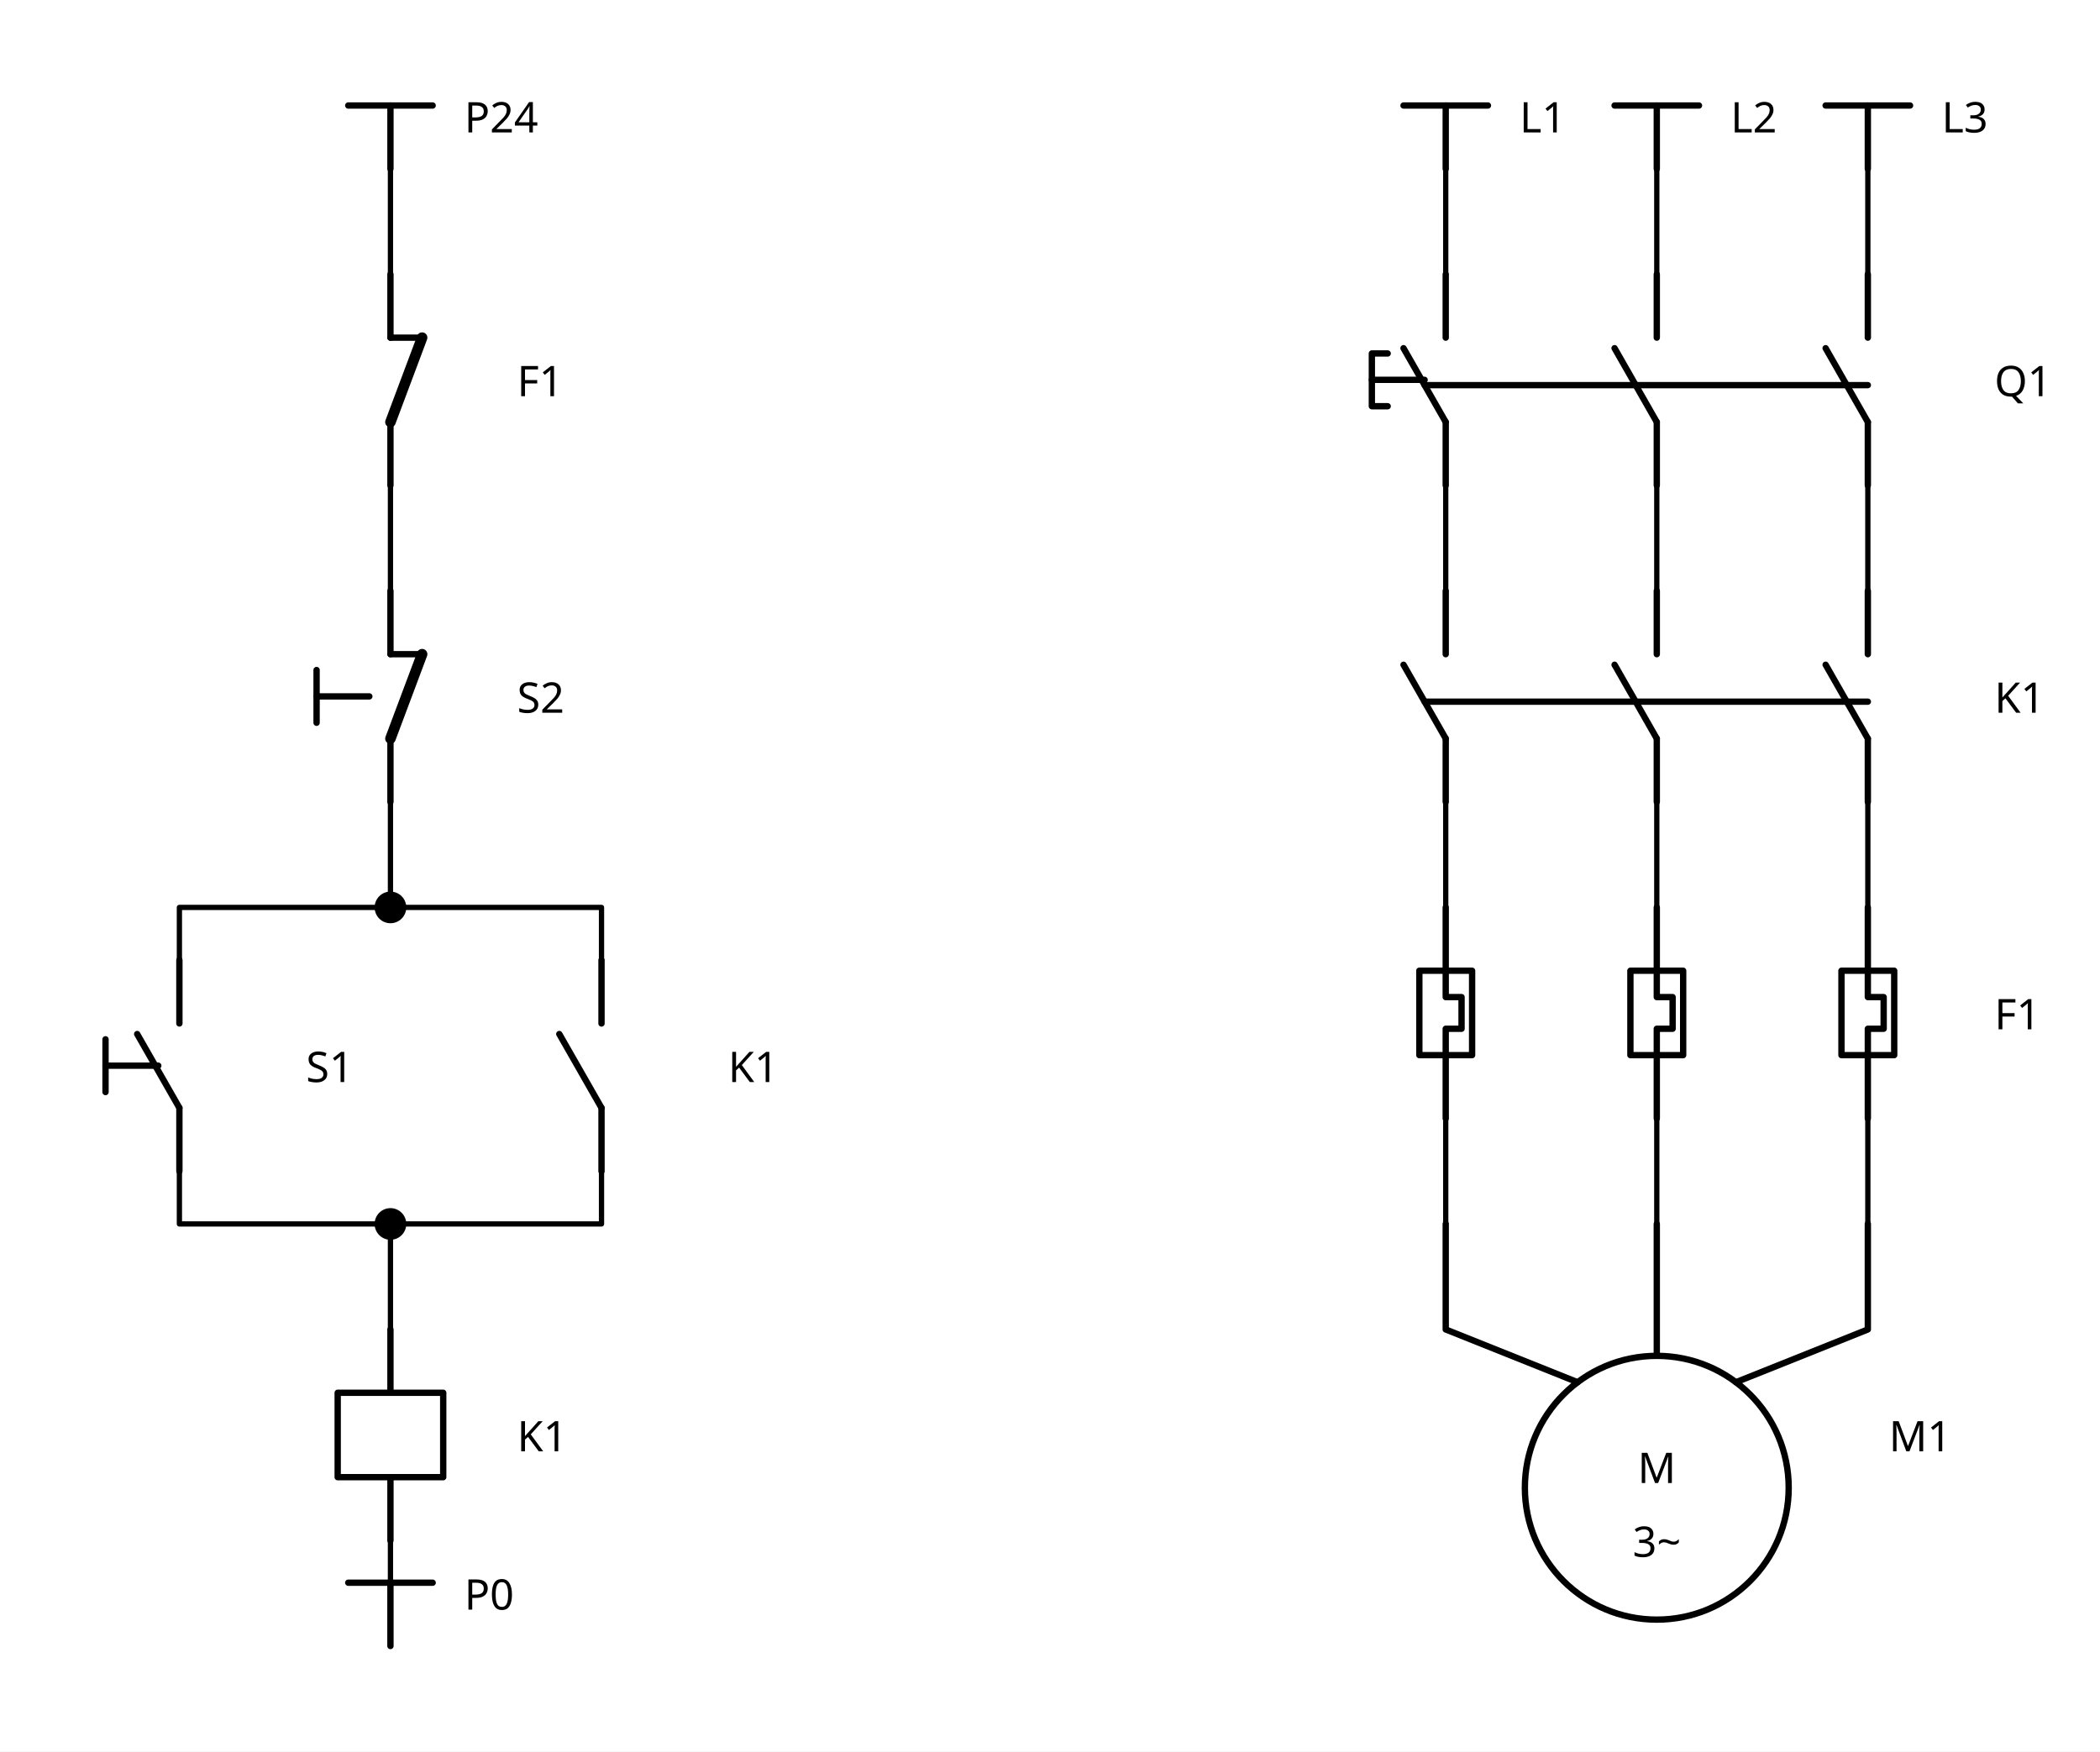
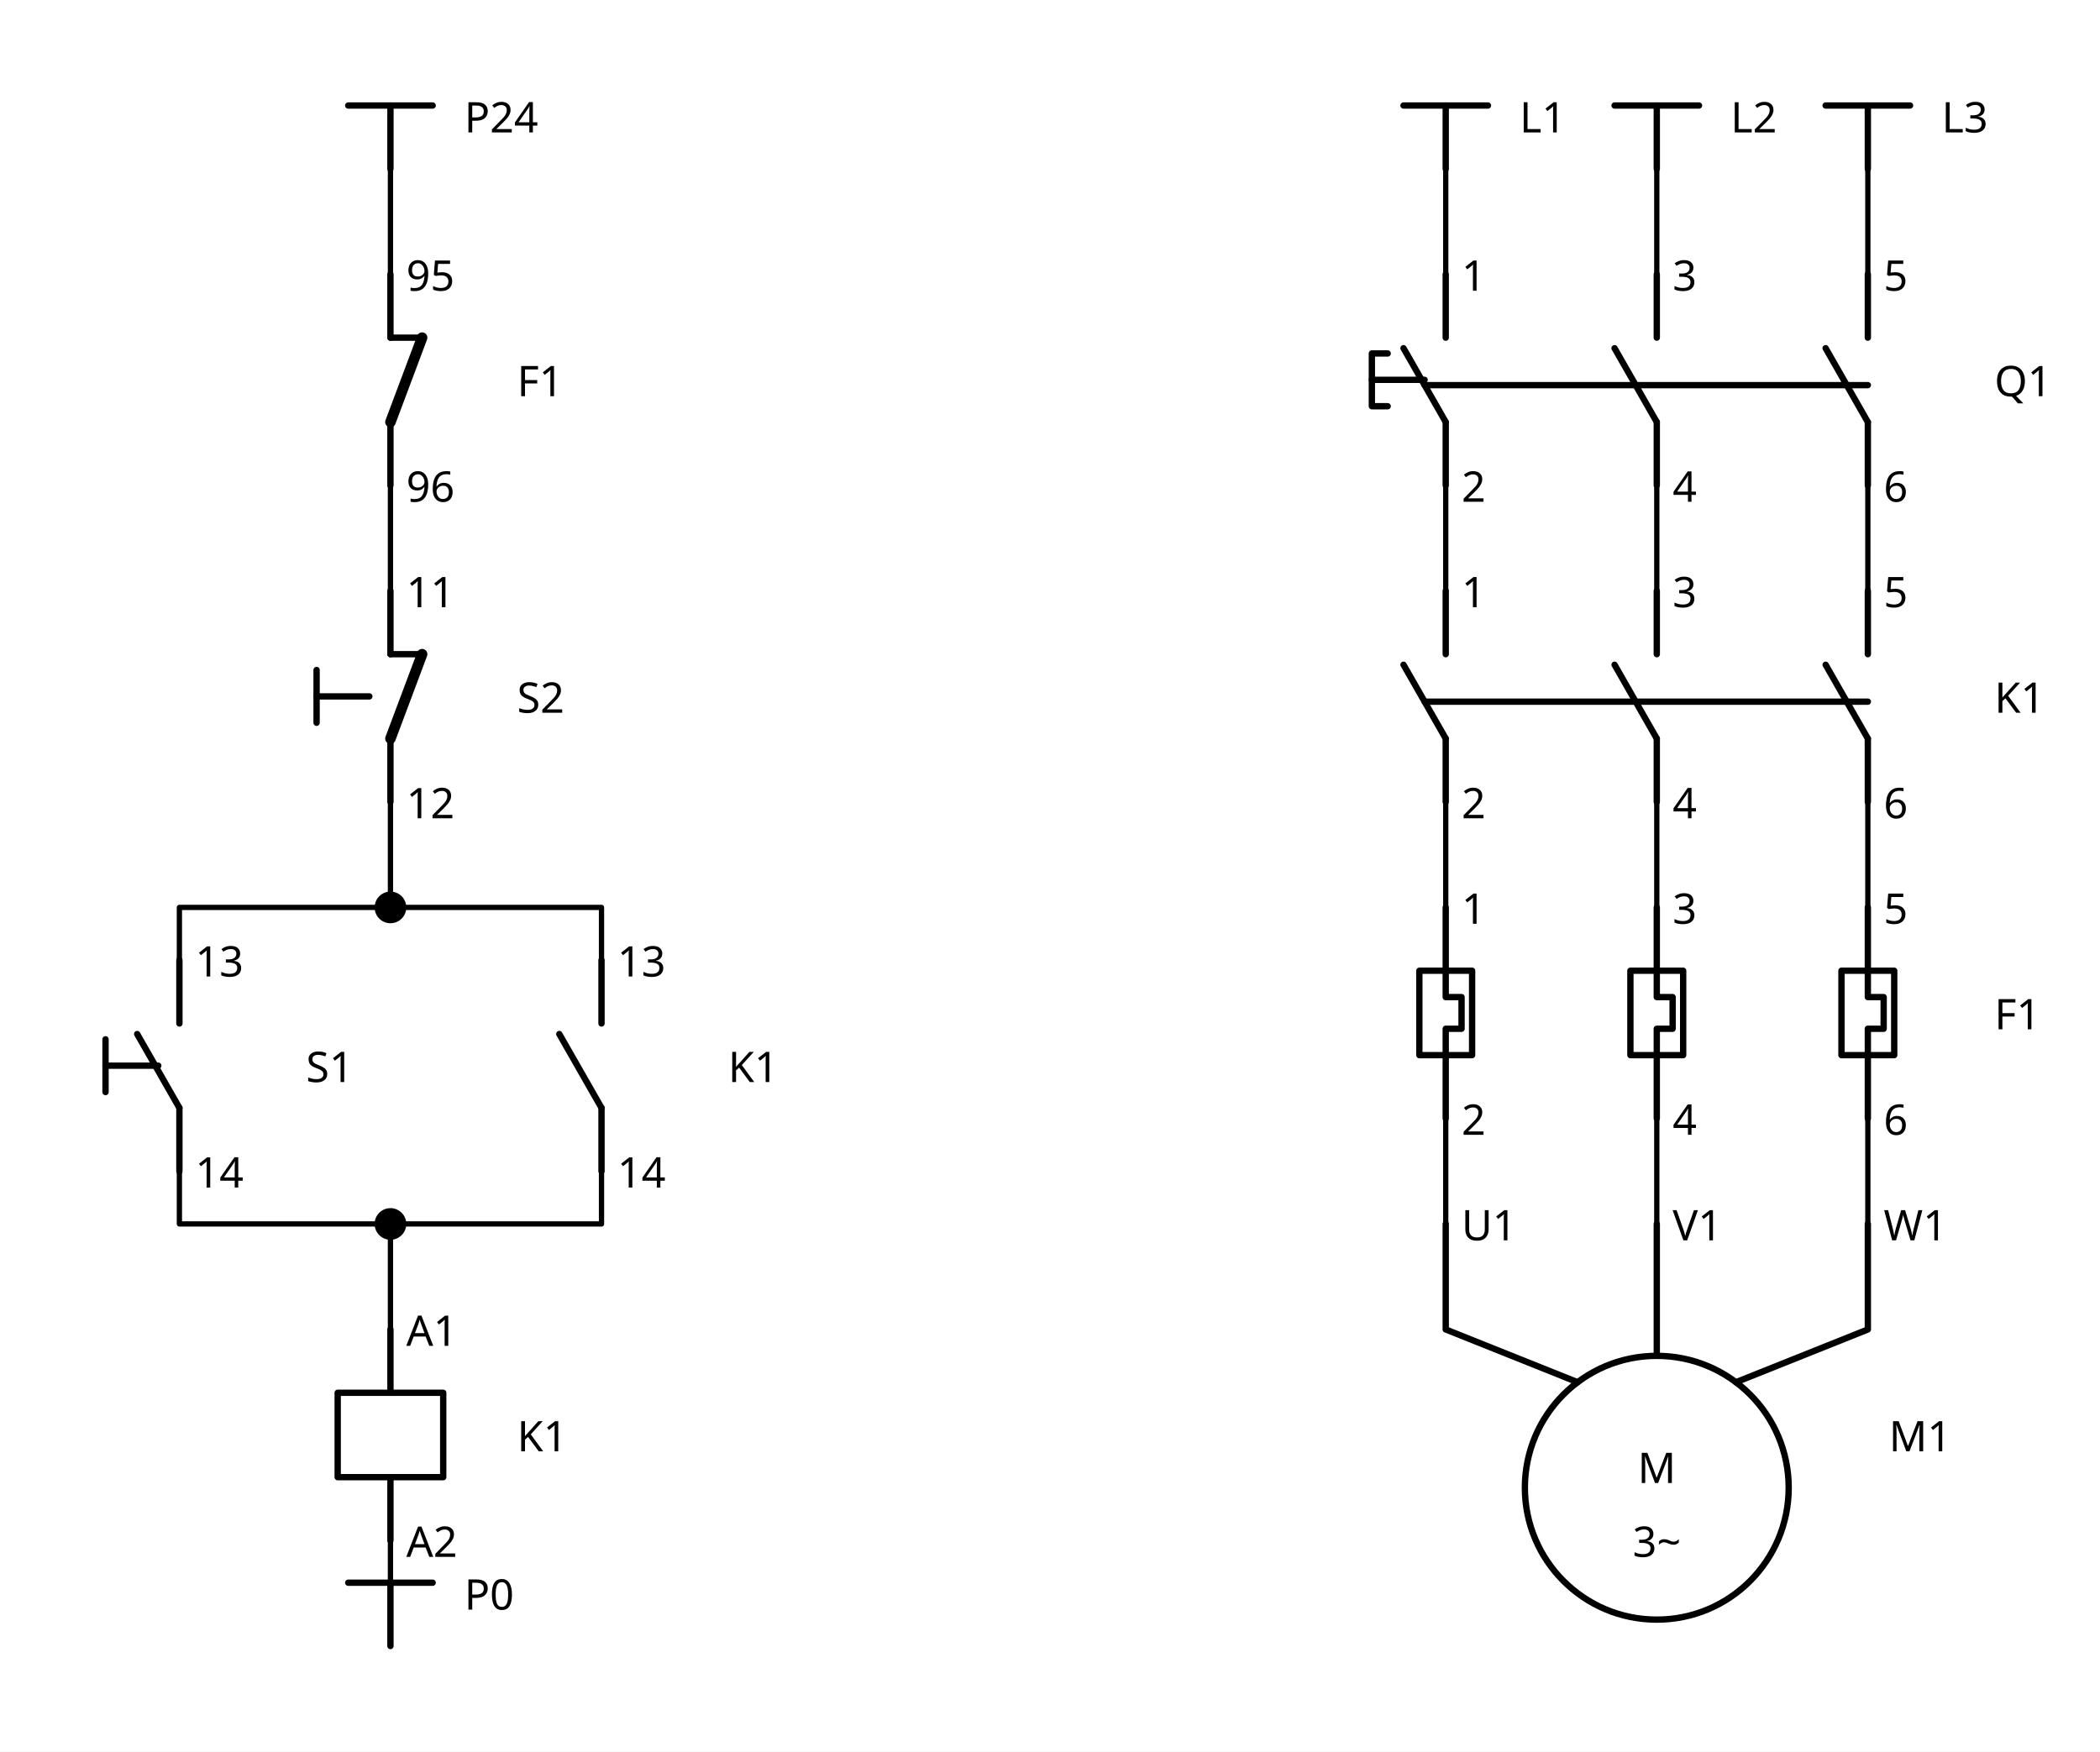
<svg xmlns="http://www.w3.org/2000/svg" version="1.1" viewBox="-74 -32 398 332" width="398" height="332" stroke-linecap="round" stroke-linejoin="round">
  <rect x="-74" y="-32" width="398" height="332" fill="#ffffff" />
  <polyline points="0,0 0,20" fill="none" stroke="#000000" stroke-width="1" />
  <polyline points="0,60 0,80" fill="none" stroke="#000000" stroke-width="1" />
  <polyline points="0,120 0,140" fill="none" stroke="#000000" stroke-width="1" />
  <polyline points="0,140 -40,140 -40,150" fill="none" stroke="#000000" stroke-width="1" />
  <polyline points="0,140 40,140 40,150" fill="none" stroke="#000000" stroke-width="1" />
  <polyline points="-40,190 -40,200 0,200" fill="none" stroke="#000000" stroke-width="1" />
  <polyline points="40,190 40,200 0,200" fill="none" stroke="#000000" stroke-width="1" />
  <polyline points="0,200 0,220" fill="none" stroke="#000000" stroke-width="1" />
  <polyline points="0,260 0,280" fill="none" stroke="#000000" stroke-width="1" />
  <polyline points="200,0 200,20" fill="none" stroke="#000000" stroke-width="1" />
  <polyline points="200,60 200,80" fill="none" stroke="#000000" stroke-width="1" />
  <polyline points="200,120 200,140" fill="none" stroke="#000000" stroke-width="1" />
  <polyline points="200,180 200,200" fill="none" stroke="#000000" stroke-width="1" />
  <polyline points="240,0 240,20" fill="none" stroke="#000000" stroke-width="1" />
  <polyline points="240,60 240,80" fill="none" stroke="#000000" stroke-width="1" />
  <polyline points="240,120 240,140" fill="none" stroke="#000000" stroke-width="1" />
  <polyline points="240,180 240,200" fill="none" stroke="#000000" stroke-width="1" />
  <polyline points="280,0 280,20" fill="none" stroke="#000000" stroke-width="1" />
  <polyline points="280,60 280,80" fill="none" stroke="#000000" stroke-width="1" />
  <polyline points="280,120 280,140" fill="none" stroke="#000000" stroke-width="1" />
  <polyline points="280,180 280,200" fill="none" stroke="#000000" stroke-width="1" />
  <circle cx="0" cy="140" r="3" fill="#000000" />
  <circle cx="0" cy="200" r="3" fill="#000000" />
  <line x1="-8" y1="-12" x2="8" y2="-12" fill="none" stroke="#000000" stroke-width="1.2" />
  <line x1="0" y1="-12" x2="0" y2="0" fill="none" stroke="#000000" stroke-width="1.2" />
  <line x1="-8" y1="268" x2="8" y2="268" fill="none" stroke="#000000" stroke-width="1.2" />
  <line x1="0" y1="268" x2="0" y2="280" fill="none" stroke="#000000" stroke-width="1.2" />
  <line x1="192" y1="-12" x2="208" y2="-12" fill="none" stroke="#000000" stroke-width="1.2" />
  <line x1="200" y1="-12" x2="200" y2="0" fill="none" stroke="#000000" stroke-width="1.2" />
  <line x1="232" y1="-12" x2="248" y2="-12" fill="none" stroke="#000000" stroke-width="1.2" />
  <line x1="240" y1="-12" x2="240" y2="0" fill="none" stroke="#000000" stroke-width="1.2" />
  <line x1="272" y1="-12" x2="288" y2="-12" fill="none" stroke="#000000" stroke-width="1.2" />
  <line x1="280" y1="-12" x2="280" y2="0" fill="none" stroke="#000000" stroke-width="1.2" />
  <line x1="200" y1="20" x2="200" y2="32" fill="none" stroke="#000000" stroke-width="1.2" />
  <line x1="200" y1="48" x2="200" y2="60" fill="none" stroke="#000000" stroke-width="1.2" />
  <line x1="200" y1="48" x2="192" y2="34" fill="none" stroke="#000000" stroke-width="1.2" />
  <line x1="240" y1="20" x2="240" y2="32" fill="none" stroke="#000000" stroke-width="1.2" />
  <line x1="240" y1="48" x2="240" y2="60" fill="none" stroke="#000000" stroke-width="1.2" />
  <line x1="240" y1="48" x2="232" y2="34" fill="none" stroke="#000000" stroke-width="1.2" />
  <line x1="280" y1="20" x2="280" y2="32" fill="none" stroke="#000000" stroke-width="1.2" />
  <line x1="280" y1="48" x2="280" y2="60" fill="none" stroke="#000000" stroke-width="1.2" />
  <line x1="280" y1="48" x2="272" y2="34" fill="none" stroke="#000000" stroke-width="1.2" />
  <line x1="196" y1="41" x2="280" y2="41" fill="none" stroke="#000000" stroke-width="1.2" />
  <line x1="196" y1="40" x2="186" y2="40" fill="none" stroke="#000000" stroke-width="1.2" />
  <polyline points="189,35 186,35 186,45 189,45" fill="none" stroke="#000000" stroke-width="1.2" />
  <line x1="200" y1="140" x2="200" y2="152" fill="none" stroke="#000000" stroke-width="1.2" />
  <line x1="200" y1="168" x2="200" y2="180" fill="none" stroke="#000000" stroke-width="1.2" />
  <rect x="195" y="152" width="10" height="16" fill="none" stroke="#000000" stroke-width="1.2" />
  <polyline points="200,152 200,157 203,157 203,163 200,163 200,168" fill="none" stroke="#000000" stroke-width="1.2" />
  <line x1="240" y1="140" x2="240" y2="152" fill="none" stroke="#000000" stroke-width="1.2" />
  <line x1="240" y1="168" x2="240" y2="180" fill="none" stroke="#000000" stroke-width="1.2" />
  <rect x="235" y="152" width="10" height="16" fill="none" stroke="#000000" stroke-width="1.2" />
  <polyline points="240,152 240,157 243,157 243,163 240,163 240,168" fill="none" stroke="#000000" stroke-width="1.2" />
  <line x1="280" y1="140" x2="280" y2="152" fill="none" stroke="#000000" stroke-width="1.2" />
  <line x1="280" y1="168" x2="280" y2="180" fill="none" stroke="#000000" stroke-width="1.2" />
  <rect x="275" y="152" width="10" height="16" fill="none" stroke="#000000" stroke-width="1.2" />
  <polyline points="280,152 280,157 283,157 283,163 280,163 280,168" fill="none" stroke="#000000" stroke-width="1.2" />
  <line x1="0" y1="20" x2="0" y2="32" fill="none" stroke="#000000" stroke-width="1.2" />
  <line x1="0" y1="48" x2="0" y2="60" fill="none" stroke="#000000" stroke-width="1.2" />
  <line x1="0" y1="32" x2="6" y2="32" fill="none" stroke="#000000" stroke-width="1.2" />
  <line x1="0" y1="48" x2="6" y2="32" fill="none" stroke="#000000" stroke-width="2" />
  <line x1="0" y1="80" x2="0" y2="92" fill="none" stroke="#000000" stroke-width="1.2" />
  <line x1="0" y1="108" x2="0" y2="120" fill="none" stroke="#000000" stroke-width="1.2" />
  <line x1="0" y1="92" x2="6" y2="92" fill="none" stroke="#000000" stroke-width="1.2" />
  <line x1="0" y1="108" x2="6" y2="92" fill="none" stroke="#000000" stroke-width="2" />
  <line x1="-4" y1="100" x2="-14" y2="100" fill="none" stroke="#000000" stroke-width="1.2" />
  <line x1="-14" y1="95" x2="-14" y2="105" fill="none" stroke="#000000" stroke-width="1.2" />
  <line x1="-40" y1="150" x2="-40" y2="162" fill="none" stroke="#000000" stroke-width="1.2" />
  <line x1="-40" y1="178" x2="-40" y2="190" fill="none" stroke="#000000" stroke-width="1.2" />
  <line x1="-40" y1="178" x2="-48" y2="164" fill="none" stroke="#000000" stroke-width="1.2" />
  <line x1="-44" y1="170" x2="-54" y2="170" fill="none" stroke="#000000" stroke-width="1.2" />
  <line x1="-54" y1="165" x2="-54" y2="175" fill="none" stroke="#000000" stroke-width="1.2" />
  <line x1="0" y1="220" x2="0" y2="232" fill="none" stroke="#000000" stroke-width="1.2" />
  <line x1="0" y1="248" x2="0" y2="260" fill="none" stroke="#000000" stroke-width="1.2" />
  <rect x="-10" y="232" width="20" height="16" fill="none" stroke="#000000" stroke-width="1.2" />
  <line x1="200" y1="80" x2="200" y2="92" fill="none" stroke="#000000" stroke-width="1.2" />
  <line x1="200" y1="108" x2="200" y2="120" fill="none" stroke="#000000" stroke-width="1.2" />
  <line x1="200" y1="108" x2="192" y2="94" fill="none" stroke="#000000" stroke-width="1.2" />
  <line x1="240" y1="80" x2="240" y2="92" fill="none" stroke="#000000" stroke-width="1.2" />
  <line x1="240" y1="108" x2="240" y2="120" fill="none" stroke="#000000" stroke-width="1.2" />
  <line x1="240" y1="108" x2="232" y2="94" fill="none" stroke="#000000" stroke-width="1.2" />
  <line x1="280" y1="80" x2="280" y2="92" fill="none" stroke="#000000" stroke-width="1.2" />
  <line x1="280" y1="108" x2="280" y2="120" fill="none" stroke="#000000" stroke-width="1.2" />
  <line x1="280" y1="108" x2="272" y2="94" fill="none" stroke="#000000" stroke-width="1.2" />
  <line x1="196" y1="101" x2="280" y2="101" fill="none" stroke="#000000" stroke-width="1.2" />
  <line x1="40" y1="150" x2="40" y2="162" fill="none" stroke="#000000" stroke-width="1.2" />
  <line x1="40" y1="178" x2="40" y2="190" fill="none" stroke="#000000" stroke-width="1.2" />
  <line x1="40" y1="178" x2="32" y2="164" fill="none" stroke="#000000" stroke-width="1.2" />
  <polyline points="200,200 200,220 225,230" fill="none" stroke="#000000" stroke-width="1.2" />
  <line x1="240" y1="200" x2="240" y2="225" fill="none" stroke="#000000" stroke-width="1.2" />
  <polyline points="280,200 280,220 255,230" fill="none" stroke="#000000" stroke-width="1.2" />
  <circle cx="240" cy="250" r="25" fill="none" stroke="#000000" stroke-width="1.2" />
  <text x="240" y="246" text-anchor="middle" dominant-baseline="central" font-family="sans-serif" font-size="8" fill="#000000">M</text>
  <text x="240" y="260" text-anchor="middle" dominant-baseline="central" font-family="sans-serif" font-size="8" fill="#000000">3~</text>
  <text x="14" y="-10" text-anchor="start" dominant-baseline="central" font-family="sans-serif" font-size="8" fill="#000000">P24</text>
  <text x="14" y="270" text-anchor="start" dominant-baseline="central" font-family="sans-serif" font-size="8" fill="#000000">P0</text>
  <text x="214" y="-10" text-anchor="start" dominant-baseline="central" font-family="sans-serif" font-size="8" fill="#000000">L1</text>
  <text x="254" y="-10" text-anchor="start" dominant-baseline="central" font-family="sans-serif" font-size="8" fill="#000000">L2</text>
  <text x="294" y="-10" text-anchor="start" dominant-baseline="central" font-family="sans-serif" font-size="8" fill="#000000">L3</text>
  <text x="304" y="40" text-anchor="start" dominant-baseline="central" font-family="sans-serif" font-size="8" fill="#000000">Q1</text>
+   <text x="203" y="20" text-anchor="start" dominant-baseline="central" font-family="sans-serif" font-size="8" fill="#000000">1</text>
+   <text x="203" y="60" text-anchor="start" dominant-baseline="central" font-family="sans-serif" font-size="8" fill="#000000">2</text>
+   <text x="243" y="20" text-anchor="start" dominant-baseline="central" font-family="sans-serif" font-size="8" fill="#000000">3</text>
+   <text x="243" y="60" text-anchor="start" dominant-baseline="central" font-family="sans-serif" font-size="8" fill="#000000">4</text>
+   <text x="283" y="20" text-anchor="start" dominant-baseline="central" font-family="sans-serif" font-size="8" fill="#000000">5</text>
+   <text x="283" y="60" text-anchor="start" dominant-baseline="central" font-family="sans-serif" font-size="8" fill="#000000">6</text>
  <text x="304" y="160" text-anchor="start" dominant-baseline="central" font-family="sans-serif" font-size="8" fill="#000000">F1</text>
+   <text x="203" y="140" text-anchor="start" dominant-baseline="central" font-family="sans-serif" font-size="8" fill="#000000">1</text>
+   <text x="203" y="180" text-anchor="start" dominant-baseline="central" font-family="sans-serif" font-size="8" fill="#000000">2</text>
+   <text x="243" y="140" text-anchor="start" dominant-baseline="central" font-family="sans-serif" font-size="8" fill="#000000">3</text>
+   <text x="243" y="180" text-anchor="start" dominant-baseline="central" font-family="sans-serif" font-size="8" fill="#000000">4</text>
+   <text x="283" y="140" text-anchor="start" dominant-baseline="central" font-family="sans-serif" font-size="8" fill="#000000">5</text>
+   <text x="283" y="180" text-anchor="start" dominant-baseline="central" font-family="sans-serif" font-size="8" fill="#000000">6</text>
  <text x="24" y="40" text-anchor="start" dominant-baseline="central" font-family="sans-serif" font-size="8" fill="#000000">F1</text>
+   <text x="3" y="20" text-anchor="start" dominant-baseline="central" font-family="sans-serif" font-size="8" fill="#000000">95</text>
+   <text x="3" y="60" text-anchor="start" dominant-baseline="central" font-family="sans-serif" font-size="8" fill="#000000">96</text>
  <text x="24" y="100" text-anchor="start" dominant-baseline="central" font-family="sans-serif" font-size="8" fill="#000000">S2</text>
+   <text x="3" y="80" text-anchor="start" dominant-baseline="central" font-family="sans-serif" font-size="8" fill="#000000">11</text>
+   <text x="3" y="120" text-anchor="start" dominant-baseline="central" font-family="sans-serif" font-size="8" fill="#000000">12</text>
  <text x="-16" y="170" text-anchor="start" dominant-baseline="central" font-family="sans-serif" font-size="8" fill="#000000">S1</text>
+   <text x="-37" y="150" text-anchor="start" dominant-baseline="central" font-family="sans-serif" font-size="8" fill="#000000">13</text>
+   <text x="-37" y="190" text-anchor="start" dominant-baseline="central" font-family="sans-serif" font-size="8" fill="#000000">14</text>
  <text x="24" y="240" text-anchor="start" dominant-baseline="central" font-family="sans-serif" font-size="8" fill="#000000">K1</text>
+   <text x="3" y="220" text-anchor="start" dominant-baseline="central" font-family="sans-serif" font-size="8" fill="#000000">A1</text>
+   <text x="3" y="260" text-anchor="start" dominant-baseline="central" font-family="sans-serif" font-size="8" fill="#000000">A2</text>
  <text x="304" y="100" text-anchor="start" dominant-baseline="central" font-family="sans-serif" font-size="8" fill="#000000">K1</text>
+   <text x="203" y="80" text-anchor="start" dominant-baseline="central" font-family="sans-serif" font-size="8" fill="#000000">1</text>
+   <text x="203" y="120" text-anchor="start" dominant-baseline="central" font-family="sans-serif" font-size="8" fill="#000000">2</text>
+   <text x="243" y="80" text-anchor="start" dominant-baseline="central" font-family="sans-serif" font-size="8" fill="#000000">3</text>
+   <text x="243" y="120" text-anchor="start" dominant-baseline="central" font-family="sans-serif" font-size="8" fill="#000000">4</text>
+   <text x="283" y="80" text-anchor="start" dominant-baseline="central" font-family="sans-serif" font-size="8" fill="#000000">5</text>
+   <text x="283" y="120" text-anchor="start" dominant-baseline="central" font-family="sans-serif" font-size="8" fill="#000000">6</text>
  <text x="64" y="170" text-anchor="start" dominant-baseline="central" font-family="sans-serif" font-size="8" fill="#000000">K1</text>
+   <text x="43" y="150" text-anchor="start" dominant-baseline="central" font-family="sans-serif" font-size="8" fill="#000000">13</text>
+   <text x="43" y="190" text-anchor="start" dominant-baseline="central" font-family="sans-serif" font-size="8" fill="#000000">14</text>
  <text x="284" y="240" text-anchor="start" dominant-baseline="central" font-family="sans-serif" font-size="8" fill="#000000">M1</text>
+   <text x="203" y="200" text-anchor="start" dominant-baseline="central" font-family="sans-serif" font-size="8" fill="#000000">U1</text>
+   <text x="243" y="200" text-anchor="start" dominant-baseline="central" font-family="sans-serif" font-size="8" fill="#000000">V1</text>
+   <text x="283" y="200" text-anchor="start" dominant-baseline="central" font-family="sans-serif" font-size="8" fill="#000000">W1</text>
</svg>
